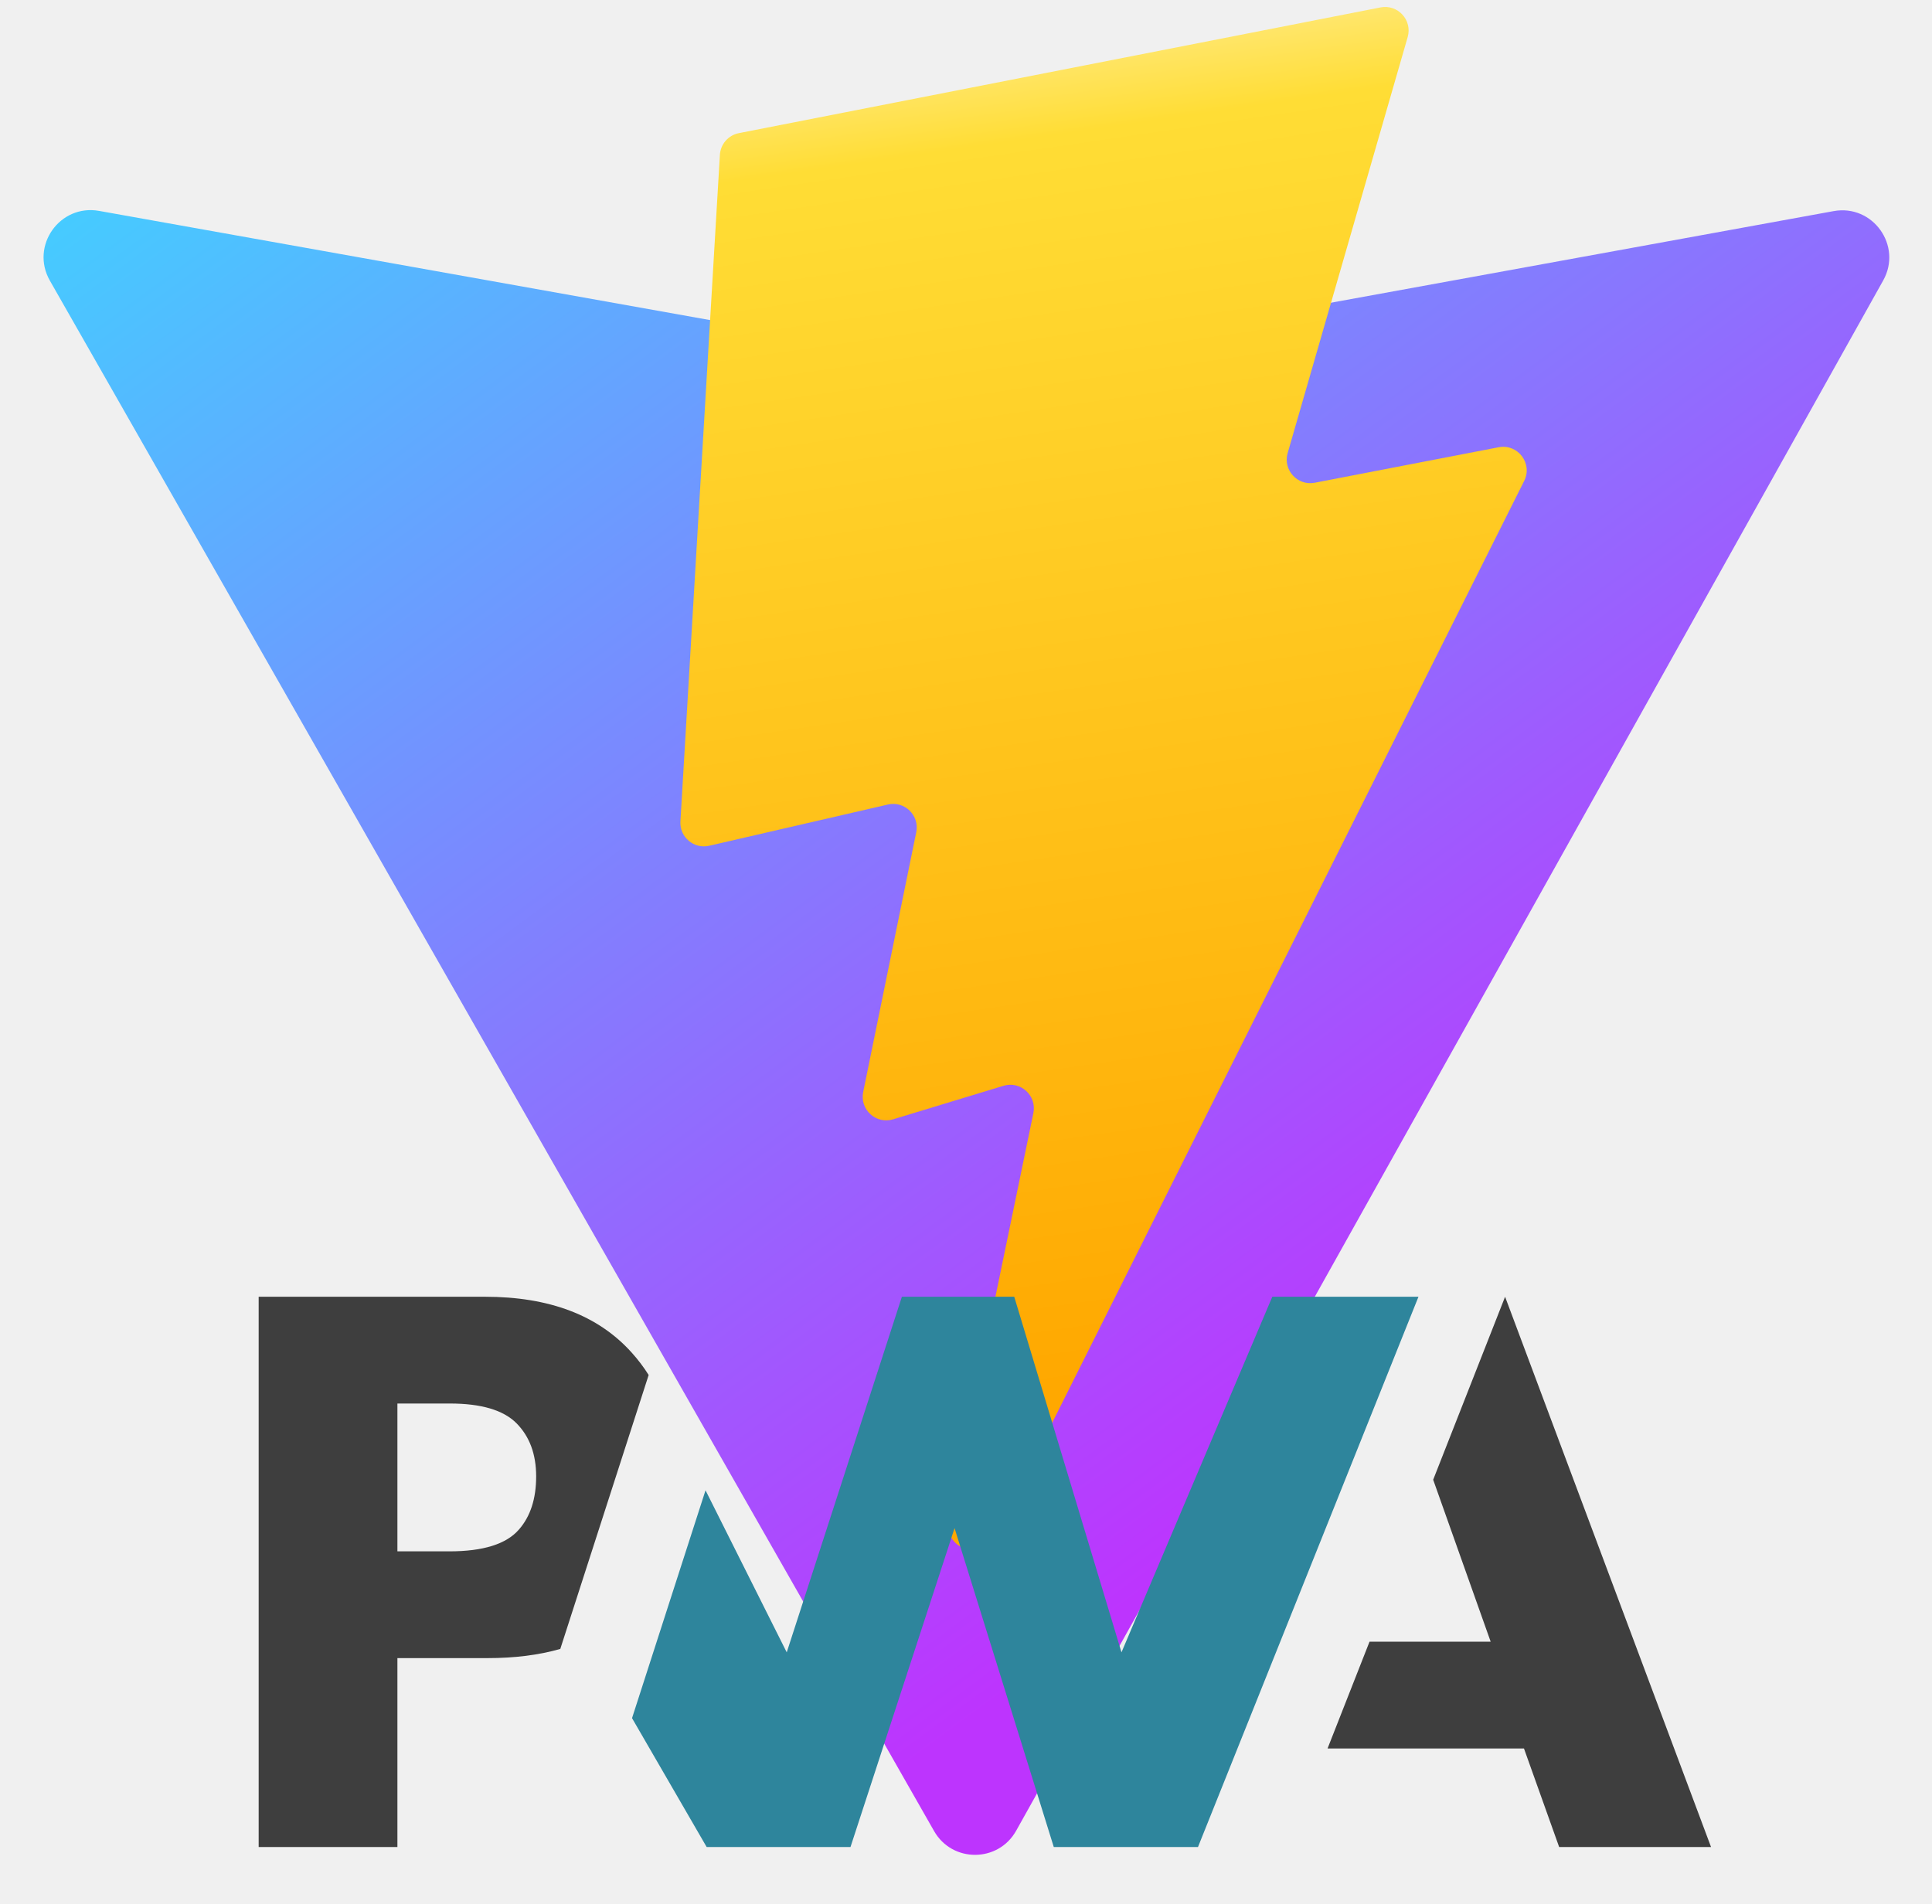
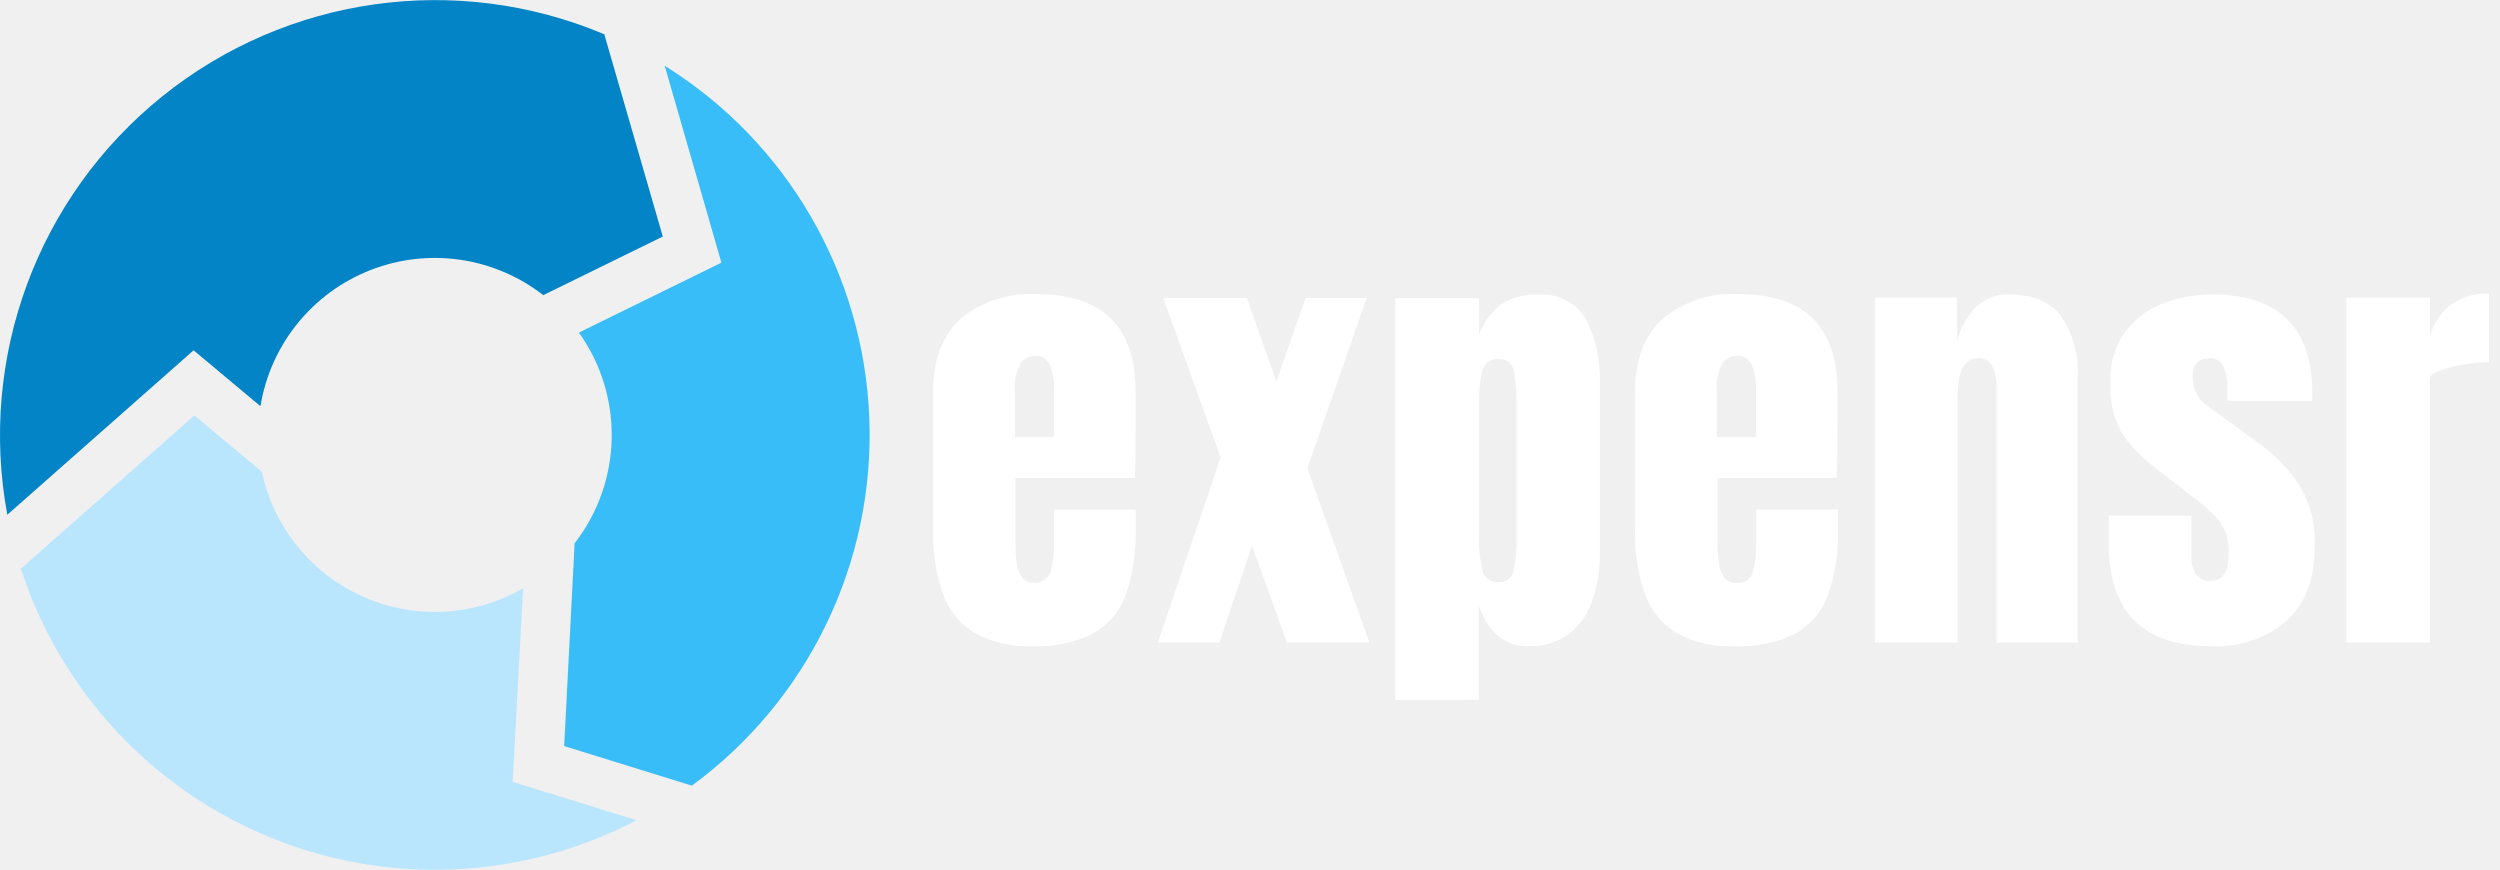
- <svg xmlns="http://www.w3.org/2000/svg" width="410" height="404" viewBox="0 0 410 404" fill="none" version="1.1" id="svg20">
-   <path d="M399.641 59.525L215.643 388.545C211.844 395.338 202.084 395.378 198.228 388.618L10.582 59.556C6.381 52.19 12.68 43.267 21.028 44.759L205.223 77.682C206.398 77.892 207.601 77.89 208.776 77.676L389.119 44.806C397.439 43.289 403.768 52.143 399.641 59.525Z" fill="url(#paint0_linear)" id="path2" />
-   <defs id="defs18">
-     <linearGradient id="paint0_linear" x1="6" y1="33" x2="235" y2="344" gradientUnits="userSpaceOnUse">
-       <stop stop-color="#41D1FF" id="stop6" />
-       <stop offset="1" stop-color="#BD34FE" id="stop8" />
-     </linearGradient>
-     <linearGradient id="paint1_linear" x1="194.651" y1="8.818" x2="236.076" y2="292.989" gradientUnits="userSpaceOnUse">
-       <stop stop-color="#FFEA83" id="stop11" />
-       <stop offset="0.083" stop-color="#FFDD35" id="stop13" />
-       <stop offset="1" stop-color="#FFA800" id="stop15" />
-     </linearGradient>
-   </defs>
-   <path d="M292.965 1.574L156.801 28.255C154.563 28.694 152.906 30.59 152.771 32.866L144.395 174.33C144.198 177.662 147.258 180.248 150.51 179.498L188.42 170.749C191.967 169.931 195.172 173.055 194.443 176.622L183.18 231.775C182.422 235.487 185.907 238.661 189.532 237.56L212.947 230.446C216.577 229.344 220.065 232.527 219.297 236.242L201.398 322.875C200.278 328.294 207.486 331.249 210.492 326.603L212.5 323.5L323.454 102.072C325.312 98.365 322.108 94.137 318.036 94.923L279.014 102.454C275.347 103.161 272.227 99.746 273.262 96.158L298.731 7.867C299.767 4.273 296.636 0.855 292.965 1.574Z" fill="url(#paint1_linear)" id="path4" />
-   <g id="layer1">
-     <g id="g8" transform="matrix(0.1578966,0,0,0.1589033,54.89293,275.2164)">
-       <path fill="#3d3d3d" fill-opacity="1" stroke-width="0.2" stroke-linejoin="round" d="m 1436.62,603.304 56.39,-142.599 h 162.82 L 1578.56,244.39 1675.2,5.28336e-4 1952,734.933 h -204.13 l -47.3,-131.629 z" id="path2-1" style="fill:#3e3e3e;fill-opacity:1" />
-       <path fill="#5a0fc8" fill-opacity="1" stroke-width="0.2" stroke-linejoin="round" d="M 1262.47,734.935 1558.79,0.002 1362.34,0.003 1159.64,474.933 1015.5,0.004 H 864.499 L 709.731,474.933 600.585,258.517 501.812,562.819 602.096,734.935 h 193.331 l 139.857,-425.91 133.346,425.91 z" id="path4-4" style="fill:#2e859c;fill-opacity:1" />
-       <path fill="#3d3d3d" fill-opacity="1" stroke-width="0.2" stroke-linejoin="round" d="m 186.476,482.643 h 121.003 c 36.654,0 69.293,-4.091 97.917,-12.273 l 31.293,-96.408 87.459,-269.446 C 517.484,93.954 509.876,83.967 501.324,74.557 456.419,24.852 390.719,4.06265e-4 304.222,4.06265e-4 H -3.8147e-6 V 734.933 H 186.476 Z M 346.642,169.079 c 17.54,17.653 26.309,41.276 26.309,70.871 0,29.822 -7.713,53.474 -23.138,70.956 -16.91,19.425 -48.047,29.137 -93.409,29.137 H 186.476 V 142.598 h 70.442 c 42.277,0 72.185,8.827 89.724,26.481 z" id="path6" style="fill:#3e3e3e;fill-opacity:1" />
-     </g>
-   </g>
+ <svg xmlns="http://www.w3.org/2000/svg" viewBox="0 0 239.29 83.25">
+   <path d="M69.05,25.14,55.41,31.83A16.89,16.89,0,0,1,55,52L54,71.41,66.22,75.2a41.63,41.63,0,0,0-2.6-68.91l5.43,18.85Z" style="fill:#38bdf8" />
+   <path d="M49.07,74.83l1-18.52a16.92,16.92,0,0,1-25-11.15l-6.46-5.4L2,54.43A41.65,41.65,0,0,0,60.93,78.51L49.07,74.83Z" style="fill:#bae6fd" />
+   <path d="M18.53,33.53l6.4,5.35A16.91,16.91,0,0,1,52,28.25l11.44-5.61L57.84,3.28A41.66,41.66,0,0,0,.7,49.27Z" style="fill:#0284c7" />
+   <path d="M98.82,61.85a10.49,10.49,0,0,1-5.61-1.31,7.34,7.34,0,0,1-3-3.81,17.53,17.53,0,0,1-.9-6V37.51q0-4.59,2.64-7a10.51,10.51,0,0,1,7.25-2.36q9.5,0,9.49,9.32V39.9c0,2.9,0,4.85-.08,5.85H97.19v6.37a13.81,13.81,0,0,0,.11,1.72,3.14,3.14,0,0,0,.49,1.4,1.65,1.65,0,0,0,2.78-.52,10.05,10.05,0,0,0,.31-2.78V48.78h7.82v1.87a18.07,18.07,0,0,1-.91,6.18,6.94,6.94,0,0,1-3.07,3.76A11.75,11.75,0,0,1,98.82,61.85Zm-1.67-20h3.73V37.4a5.54,5.54,0,0,0-.44-2.56,1.42,1.42,0,0,0-1.32-.78,1.68,1.68,0,0,0-1.46.75,4.8,4.8,0,0,0-.51,2.59Z" style="fill:#fff" />
+   <path d="M110.83,61.5l6-17.71-5.49-15.27h8l2.83,8,2.79-8h5.85l-5.67,16.3,5.93,16.68h-7.89l-3.34-9.27-3.12,9.27Z" style="fill:#fff" />
+   <path d="M133.56,67V28.54h8v3.52a6.86,6.86,0,0,1,2-2.85,5.82,5.82,0,0,1,3.68-1,4.8,4.8,0,0,1,4.56,2.35,12.42,12.42,0,0,1,1.33,6.16V52.91a13.81,13.81,0,0,1-.71,4.56,6.85,6.85,0,0,1-2.24,3.21,6.39,6.39,0,0,1-4,1.17q-3.21,0-4.64-3.86v9Zm9.87-11.28a1.38,1.38,0,0,0,1.48-1.23,15.19,15.19,0,0,0,.26-3V38.58a15.22,15.22,0,0,0-.26-3,1.38,1.38,0,0,0-1.48-1.22,1.47,1.47,0,0,0-1.57,1.24,13.1,13.1,0,0,0-.3,3V51.46a13,13,0,0,0,.3,3A1.46,1.46,0,0,0,143.43,55.72Z" style="fill:#fff" />
+   <path d="M166,61.85a10.48,10.48,0,0,1-5.6-1.31,7.29,7.29,0,0,1-3-3.81,17.53,17.53,0,0,1-.9-6V37.51q0-4.59,2.64-7a10.49,10.49,0,0,1,7.25-2.36q9.49,0,9.49,9.32V39.9q0,4.35-.09,5.85H164.41v6.37a12.13,12.13,0,0,0,.11,1.72,3.14,3.14,0,0,0,.49,1.4,1.4,1.4,0,0,0,1.24.55,1.43,1.43,0,0,0,1.54-1.07,10.05,10.05,0,0,0,.31-2.78V48.78h7.82v1.87a18.07,18.07,0,0,1-.91,6.18,6.92,6.92,0,0,1-3.08,3.76A11.73,11.73,0,0,1,166,61.85Zm-1.67-20h3.74V37.4a5.54,5.54,0,0,0-.44-2.56,1.42,1.42,0,0,0-1.32-.78,1.66,1.66,0,0,0-1.46.75,4.78,4.78,0,0,0-.52,2.59Z" style="fill:#fff" />
+   <path d="M179.45,61.5v-33h7.87v4.2A7.11,7.11,0,0,1,189,29.52a4.24,4.24,0,0,1,3.32-1.33c2.29,0,3.95.71,5,2.11a9.6,9.6,0,0,1,1.55,5.78V61.5h-7.76V36.89a4.15,4.15,0,0,0-.39-1.79,1.39,1.39,0,0,0-1.36-.82,1.51,1.51,0,0,0-1.33.62,3.37,3.37,0,0,0-.54,1.56,14.72,14.72,0,0,0-.11,1.86V61.5Z" style="fill:#fff" />
+   <path d="M211.59,61.85q-9.75,0-9.75-9.88V49.35h7.91v3.87a3,3,0,0,0,.44,1.76,1.58,1.58,0,0,0,1.4.63c1.15,0,1.72-.85,1.72-2.57a4.91,4.91,0,0,0-.9-3.22,14.11,14.11,0,0,0-2.2-2L206,44.54a12.24,12.24,0,0,1-3-3.25,9.23,9.23,0,0,1-1-4.77,7.72,7.72,0,0,1,1.35-4.68,8.07,8.07,0,0,1,3.58-2.75,12.79,12.79,0,0,1,4.82-.9q9.59,0,9.58,9.56v.62h-8.12V37.11a5.43,5.43,0,0,0-.35-1.91,1.3,1.3,0,0,0-1.32-.92c-1.12,0-1.67.58-1.67,1.76a3.25,3.25,0,0,0,1.4,2.79l4.88,3.56A15.63,15.63,0,0,1,220,46.3a10.42,10.42,0,0,1,1.55,6c0,3.1-.88,5.47-2.65,7.09A10.27,10.27,0,0,1,211.59,61.85Z" style="fill:#fff" />
+   <path d="M224.59,61.5v-33h8v3.67a5.58,5.58,0,0,1,2-3,6,6,0,0,1,3.65-1.08v6.57a15.38,15.38,0,0,0-2.31.21,13.27,13.27,0,0,0-2.35.57c-.67.24-1,.51-1,.8V61.5Z" style="fill:#fff" />
</svg>
